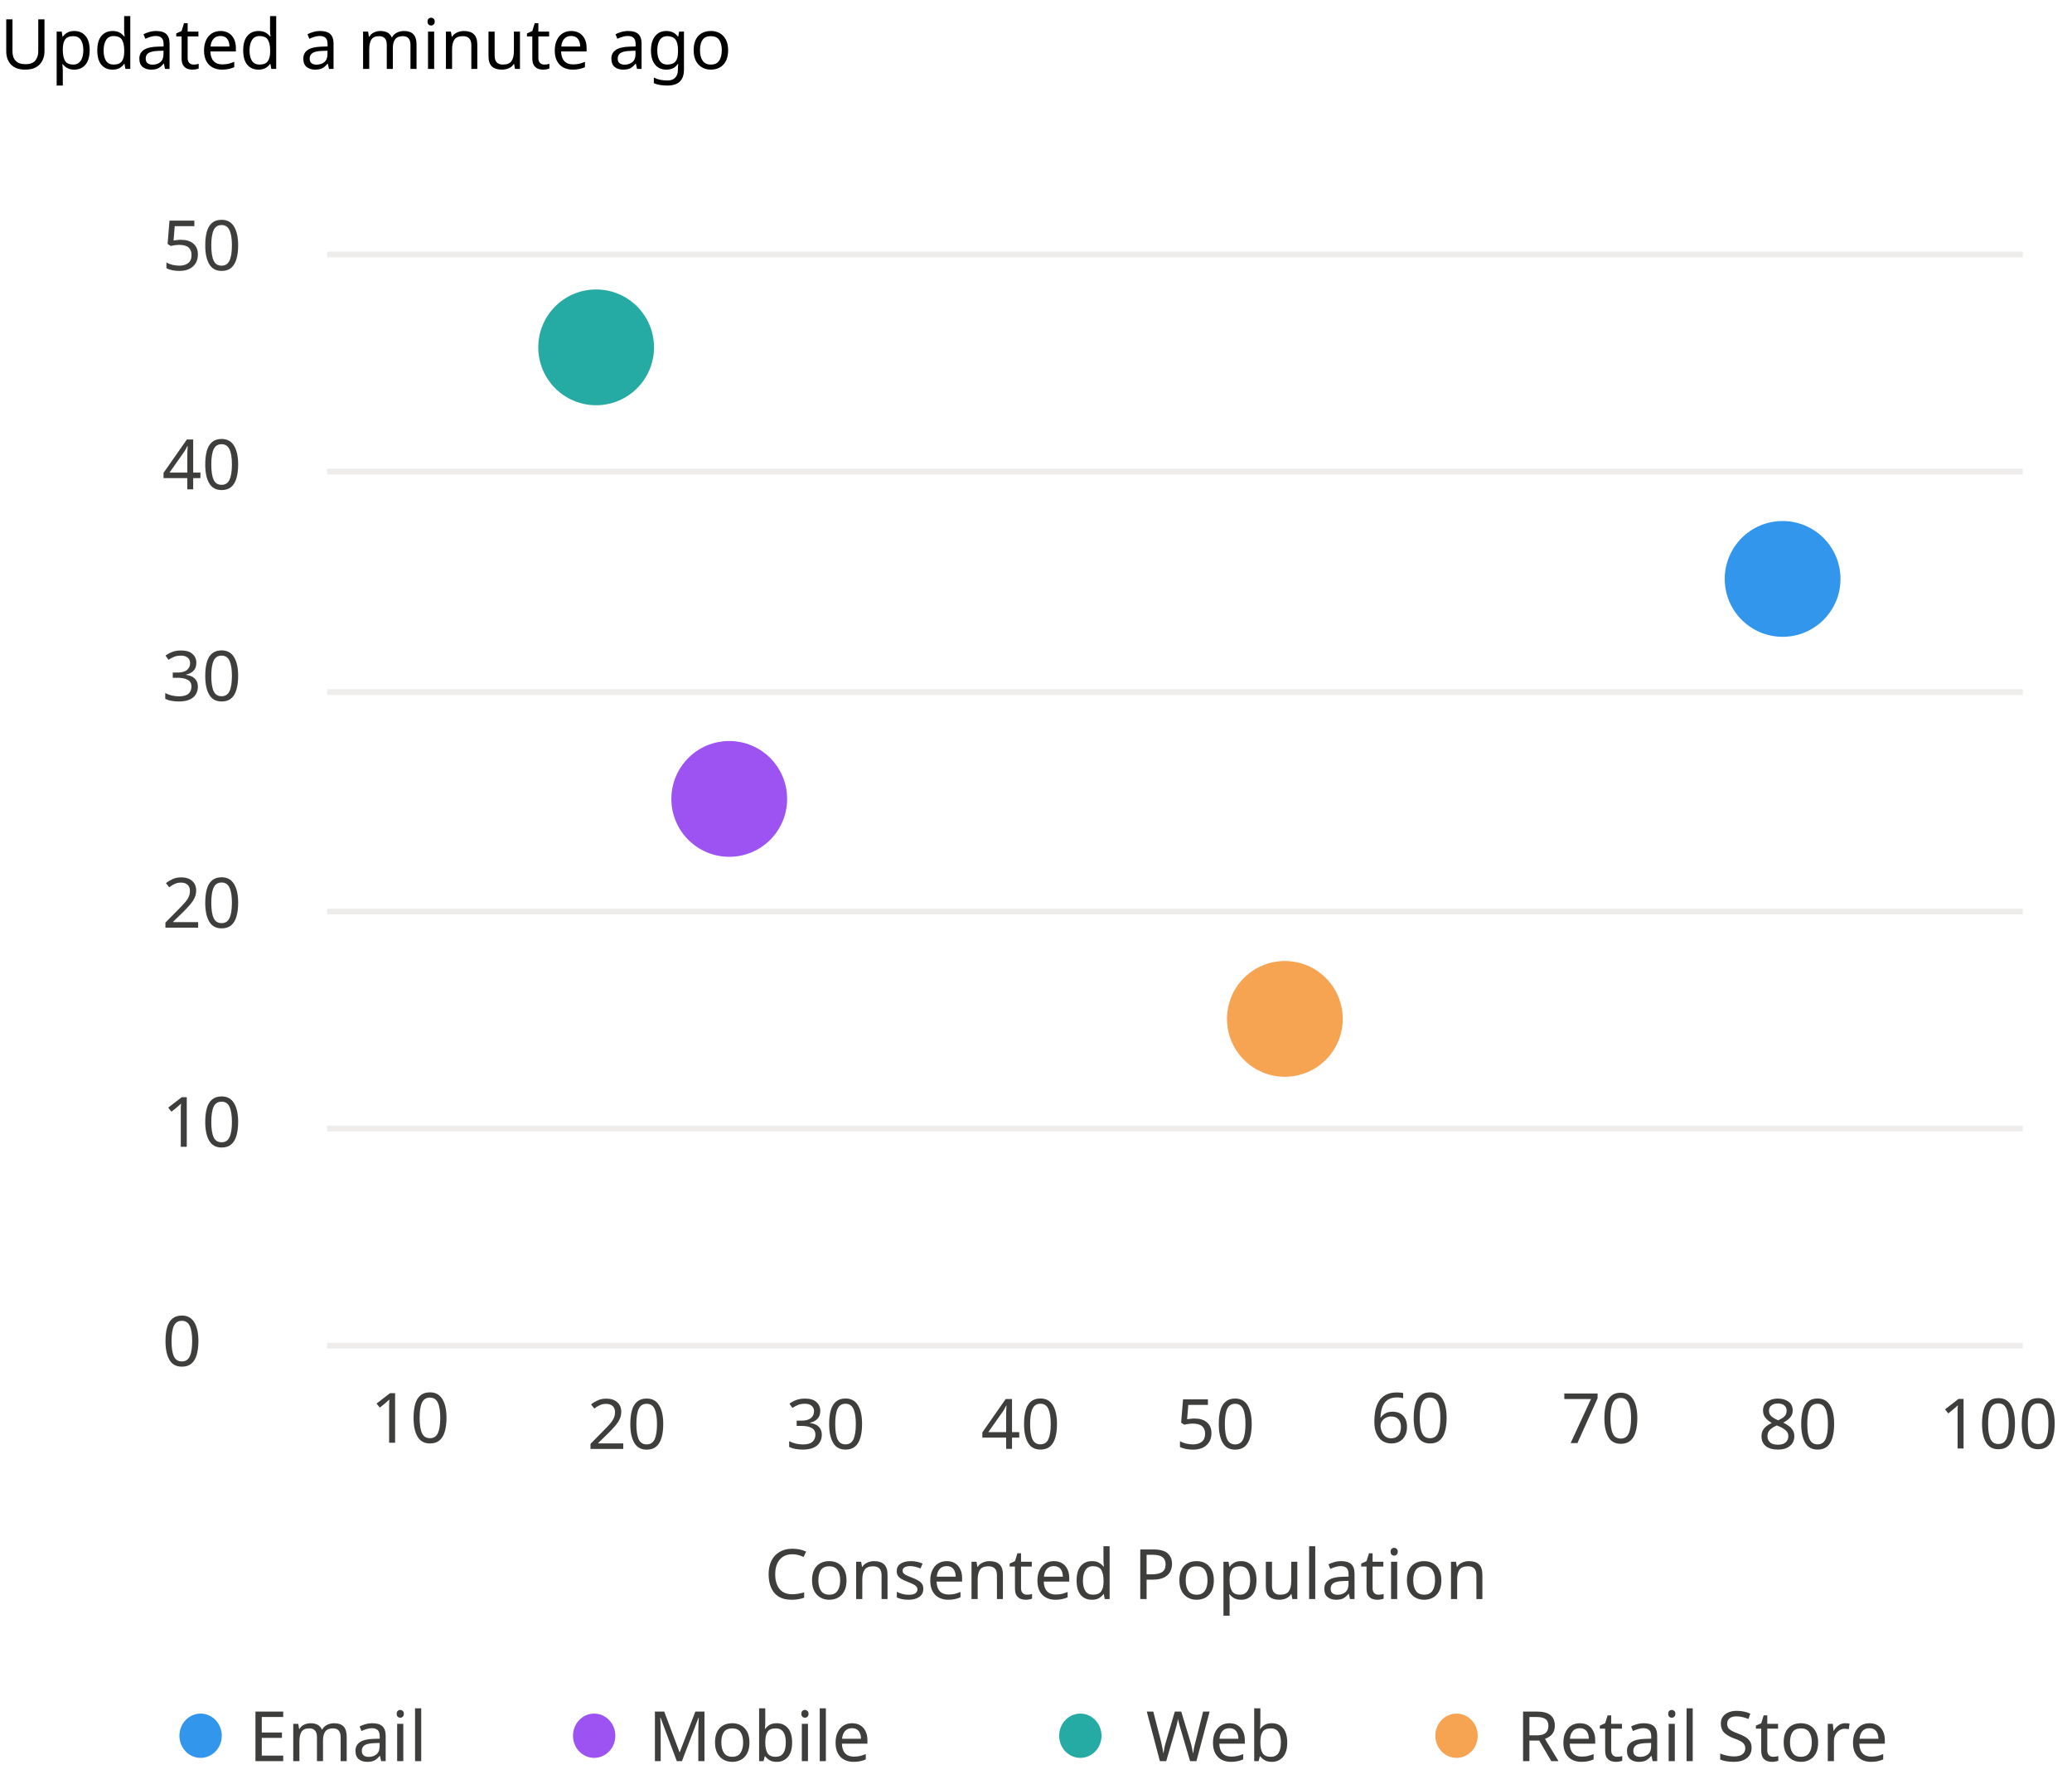
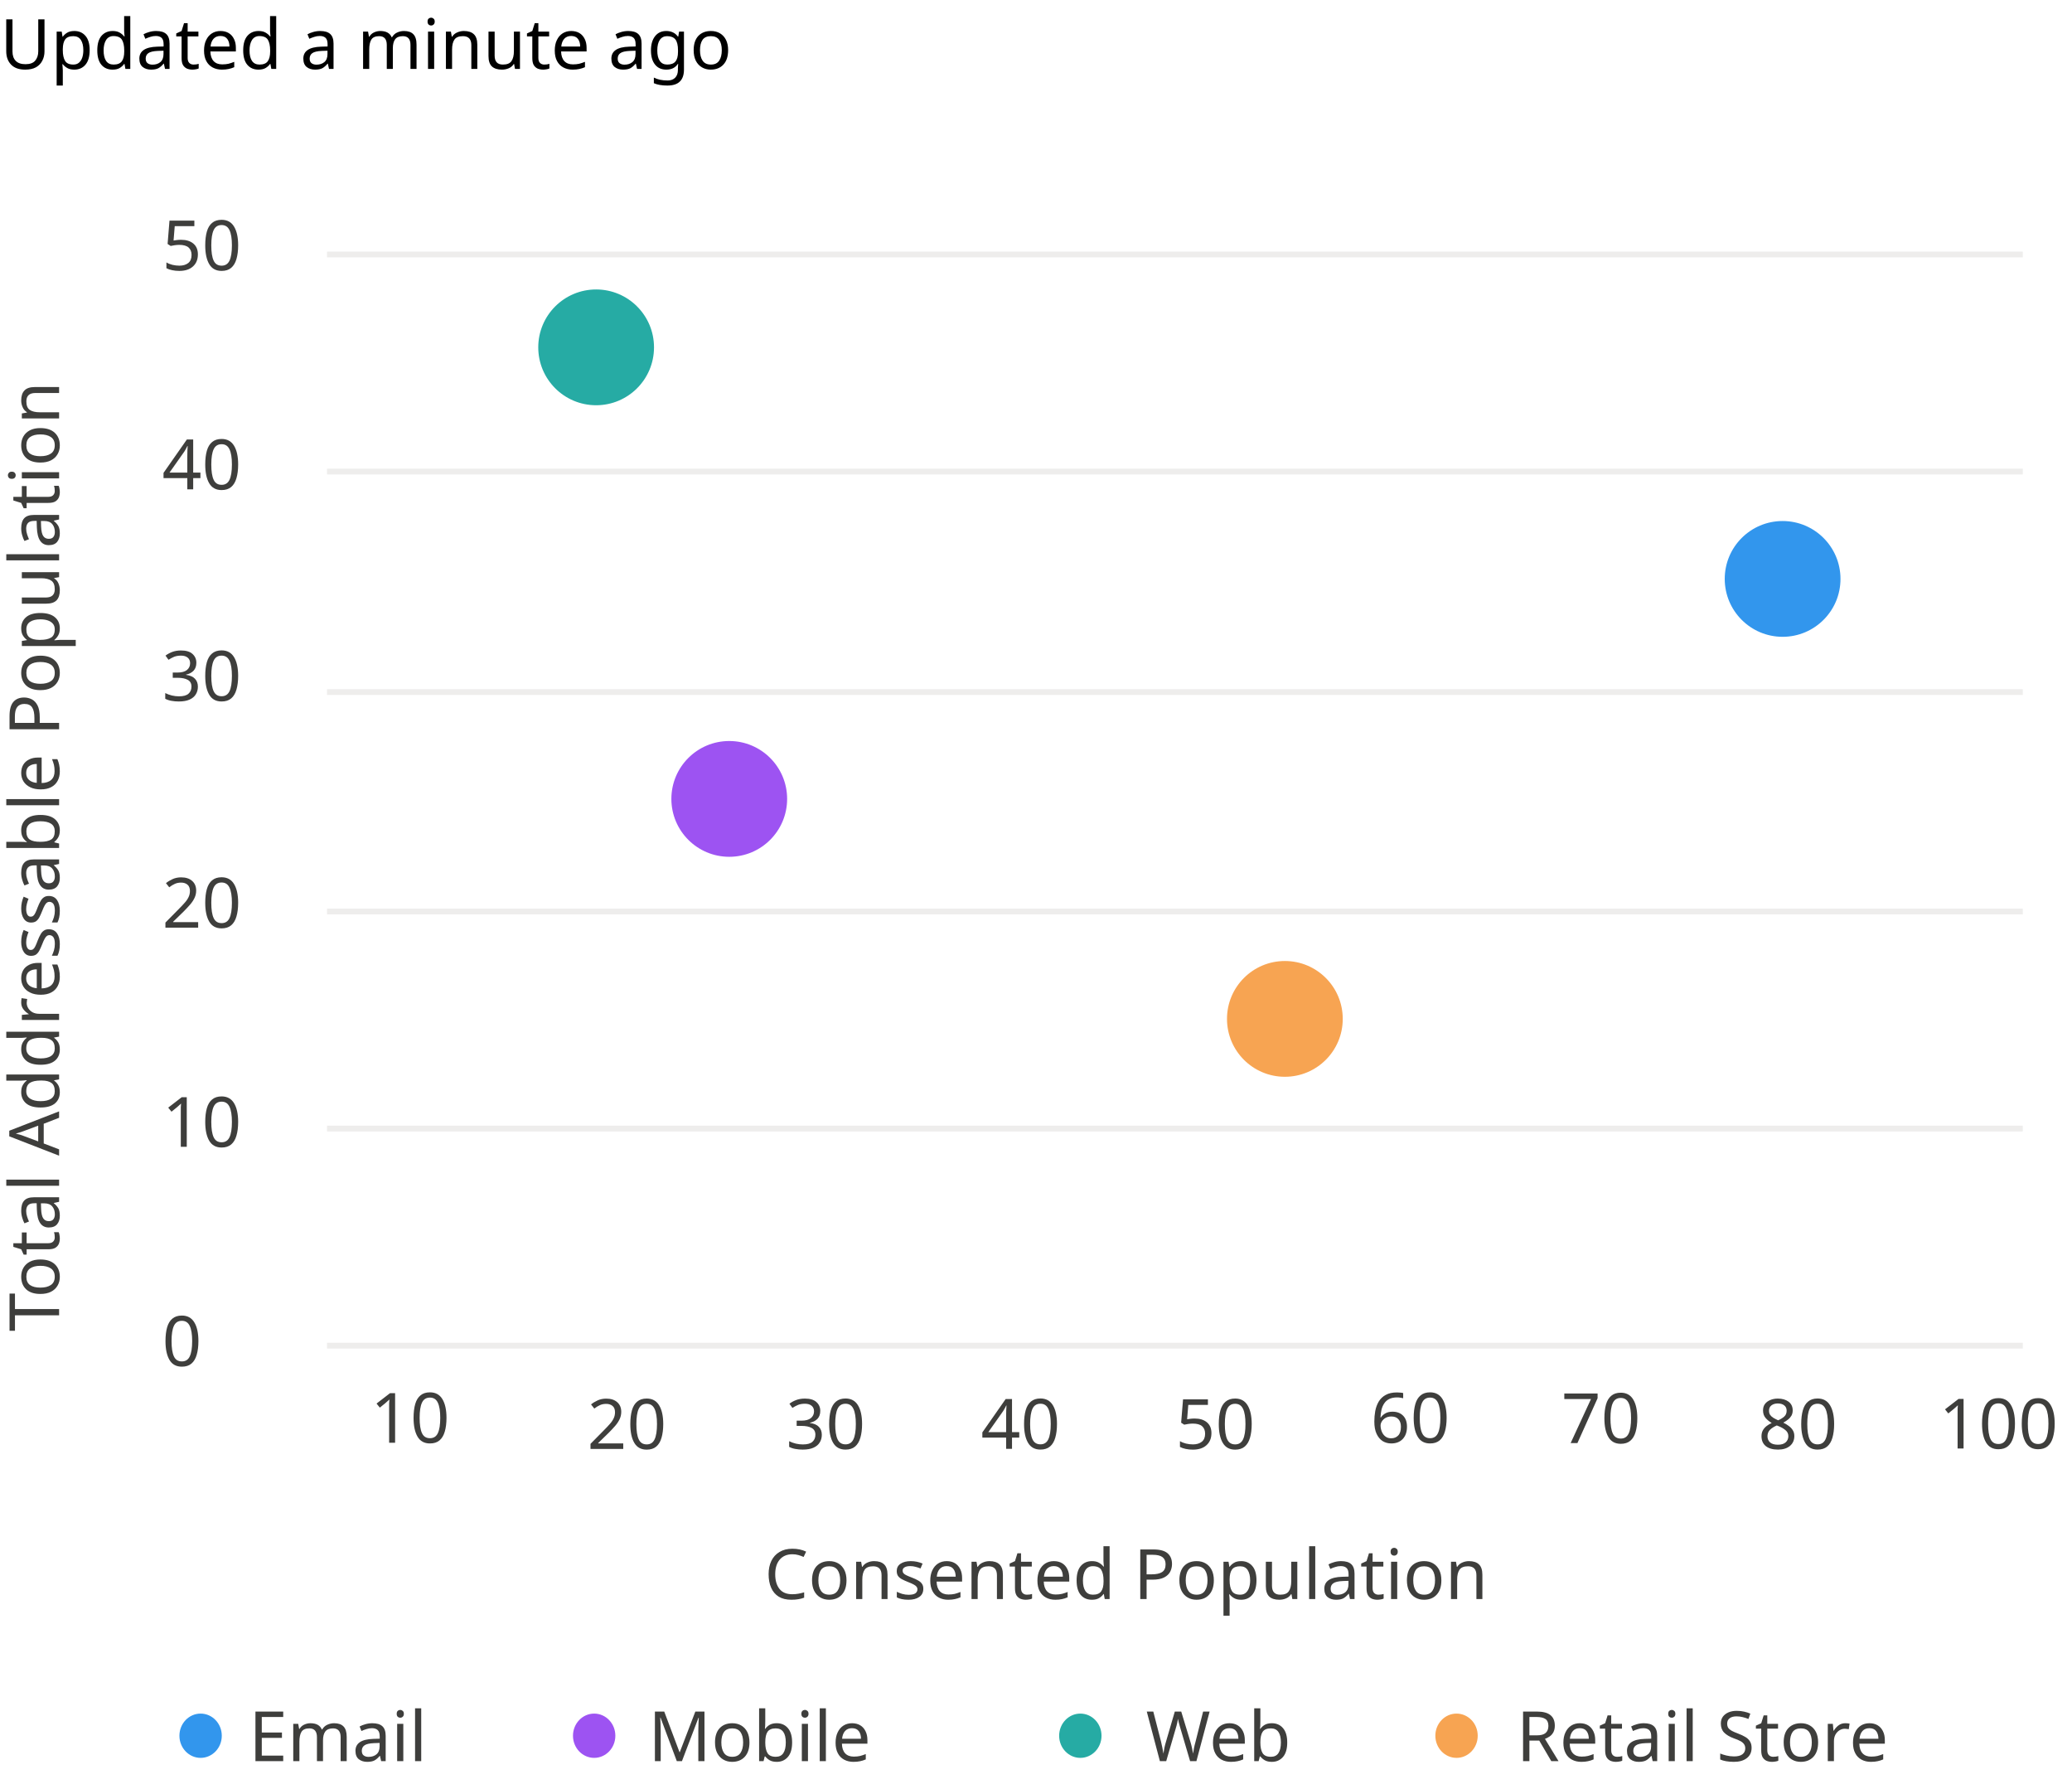
<svg xmlns="http://www.w3.org/2000/svg" style="margin-left: 13px; margin-top: -13px;" width="358" height="309" viewBox="0 0 358 309" fill="none">
  <g id="Consent across Channels">
    <text id="Updated a minute ago" fill="black" xml:space="preserve" style="white-space: pre" font-family="Salesforce Sans" font-size="12" letter-spacing="0px">
      <tspan x="0" y="11.904">Updated a minute ago</tspan>
    </text>
    <path id="ygridlin6" opacity="0.5" d="M57.004 43.959H348.996" stroke="#DDDBDA" stroke-linecap="square" />
    <text id="50" fill="#3E3E3C" xml:space="preserve" style="white-space: pre" font-family="Salesforce Sans" font-size="12" letter-spacing="0px">
      <tspan x="28.004" y="46.671">50</tspan>
    </text>
    <path id="ygridlin5" opacity="0.5" d="M57.004 81.457H348.996" stroke="#DDDBDA" stroke-linecap="square" />
    <path id="ygridlin5_2" opacity="0.5" d="M57.004 119.545H348.996" stroke="#DDDBDA" stroke-linecap="square" />
    <text id="40" fill="#3E3E3C" xml:space="preserve" style="white-space: pre" font-family="Salesforce Sans" font-size="12" letter-spacing="0px">
      <tspan x="28.004" y="84.527">40</tspan>
    </text>
    <text id="30" fill="#3E3E3C" xml:space="preserve" style="white-space: pre" font-family="Salesforce Sans" font-size="12" letter-spacing="0px">
      <tspan x="28.004" y="121.047">30</tspan>
    </text>
    <path id="ygridlin3" opacity="0.5" d="M57.004 157.45H348.996" stroke="#DDDBDA" stroke-linecap="square" />
    <text id="20" fill="#3E3E3C" xml:space="preserve" style="white-space: pre" font-family="Salesforce Sans" font-size="12" letter-spacing="0px">
      <tspan x="28.004" y="160.237">20</tspan>
    </text>
    <path id="ygridlin2" opacity="0.5" d="M57.004 194.947H348.996" stroke="#DDDBDA" stroke-linecap="square" />
    <text id="10" fill="#3E3E3C" xml:space="preserve" style="white-space: pre" font-family="Salesforce Sans" font-size="12" letter-spacing="0px">
      <tspan x="28.004" y="198.094">10</tspan>
    </text>
    <text id="0" fill="#3E3E3C" xml:space="preserve" style="white-space: pre" font-family="Salesforce Sans" font-size="12" letter-spacing="0px">
      <tspan x="28.001" y="235.949">0</tspan>
    </text>
    <path id="ygridlin1" opacity="0.5" d="M57.001 232.445H348.997" stroke="#DDDBDA" stroke-linecap="square" />
    <text id="Number of Employees" fill="#3E3E3C" xml:space="preserve" style="white-space: pre" font-family="Salesforce Sans" font-size="12" letter-spacing="0px">
      <tspan x="132.066" y="276.212">Consented Population</tspan>
    </text>
-     <text id="Sales" transform="rotate(-90)" fill="#3E3E3C" xml:space="preserve" style="white-space: pre" font-family="Salesforce Sans" font-size="12" letter-spacing="0px">
+     <text id="Sales" transform="rotate(-90 0 230)" fill="#3E3E3C" xml:space="preserve" style="white-space: pre" font-family="Salesforce Sans" font-size="12" letter-spacing="0px">
      <tspan x="0" y="240.212">Total Addressable Population</tspan>
    </text>
    <circle class="growCircle" cx="308" cy="100" r="10" fill="#3296ED" />
    <text id="10_2" fill="#3E3E3C" xml:space="preserve" style="white-space: pre" font-family="Salesforce Sans" font-size="12" letter-spacing="0px">
      <tspan x="64" y="249.212">10</tspan>
    </text>
    <text id="20_2" fill="#3E3E3C" xml:space="preserve" style="white-space: pre" font-family="Salesforce Sans" font-size="12" letter-spacing="0px">
      <tspan x="101.449" y="250.28">20</tspan>
    </text>
    <circle class="growCircle" cx="103" cy="60" r="10" fill="#26ABA4" />
    <text id="30_2" fill="#3E3E3C" xml:space="preserve" style="white-space: pre" font-family="Salesforce Sans" font-size="12" letter-spacing="0px">
      <tspan x="135.803" y="250.273">30</tspan>
    </text>
    <circle class="growCircle" cx="126" cy="138" r="10" fill="#9D53F2" />
    <text id="40_2" fill="#3E3E3C" xml:space="preserve" style="white-space: pre" font-family="Salesforce Sans" font-size="12" letter-spacing="0px">
      <tspan x="169.479" y="250.268">40</tspan>
    </text>
    <text id="50_2" fill="#3E3E3C" xml:space="preserve" style="white-space: pre" font-family="Salesforce Sans" font-size="12" letter-spacing="0px">
      <tspan x="203.125" y="250.283">50</tspan>
    </text>
    <text id="60" fill="#3E3E3C" xml:space="preserve" style="white-space: pre" font-family="Salesforce Sans" font-size="12" letter-spacing="0px">
      <tspan x="236.801" y="249.212">60</tspan>
    </text>
    <circle class="growCircle" cx="222" cy="176" r="10" fill="#F7A452" />
    <text id="70" fill="#3E3E3C" xml:space="preserve" style="white-space: pre" font-family="Salesforce Sans" font-size="12" letter-spacing="0px">
      <tspan x="269.751" y="249.274">70</tspan>
    </text>
    <text id="80" fill="#3E3E3C" xml:space="preserve" style="white-space: pre" font-family="Salesforce Sans" font-size="12" letter-spacing="0px">
      <tspan x="303.759" y="250.274">80</tspan>
    </text>
    <text id="100" fill="#3E3E3C" xml:space="preserve" style="white-space: pre" font-family="Salesforce Sans" font-size="12" letter-spacing="0px">
      <tspan x="335" y="250.212">100</tspan>
    </text>
    <path id="legendcircle5" d="M102.66 303.649C104.681 303.649 106.32 301.937 106.32 299.825C106.32 297.712 104.681 296 102.66 296C100.639 296 99 297.712 99 299.825C99 301.937 100.639 303.649 102.66 303.649Z" fill="#9D53F2" />
    <text id="Account C" fill="#3E3E3C" xml:space="preserve" style="white-space: pre" font-family="Salesforce Sans" font-size="12" letter-spacing="0px">
      <tspan x="112" y="304.212">Mobile</tspan>
    </text>
    <path id="legendcircle3" d="M34.66 303.649C36.681 303.649 38.32 301.937 38.32 299.825C38.32 297.712 36.681 296 34.66 296C32.639 296 31 297.712 31 299.825C31 301.937 32.639 303.649 34.66 303.649Z" fill="#3296ED" />
    <text id="Account A" fill="#3E3E3C" xml:space="preserve" style="white-space: pre" font-family="Salesforce Sans" font-size="12" letter-spacing="0px">
      <tspan x="42.98" y="304.212">Email</tspan>
    </text>
    <path id="legendcircle1" d="M186.66 303.649C188.681 303.649 190.32 301.937 190.32 299.825C190.32 297.712 188.681 296 186.66 296C184.639 296 183 297.712 183 299.825C183 301.937 184.639 303.649 186.66 303.649Z" fill="#26ABA4" />
    <text id="Account E" fill="#3E3E3C" xml:space="preserve" style="white-space: pre" font-family="Salesforce Sans" font-size="12" letter-spacing="0px">
      <tspan x="198" y="304.212">Web</tspan>
    </text>
    <path id="legendcircle1_2" d="M251.66 303.649C253.681 303.649 255.32 301.937 255.32 299.825C255.32 297.712 253.681 296 251.66 296C249.639 296 248 297.712 248 299.825C248 301.937 249.639 303.649 251.66 303.649Z" fill="#F7A452" />
    <text id="Account E_2" fill="#3E3E3C" xml:space="preserve" style="white-space: pre" font-family="Salesforce Sans" font-size="12" letter-spacing="0px">
      <tspan x="262" y="304.212">Retail Store</tspan>
    </text>
  </g>
</svg>
